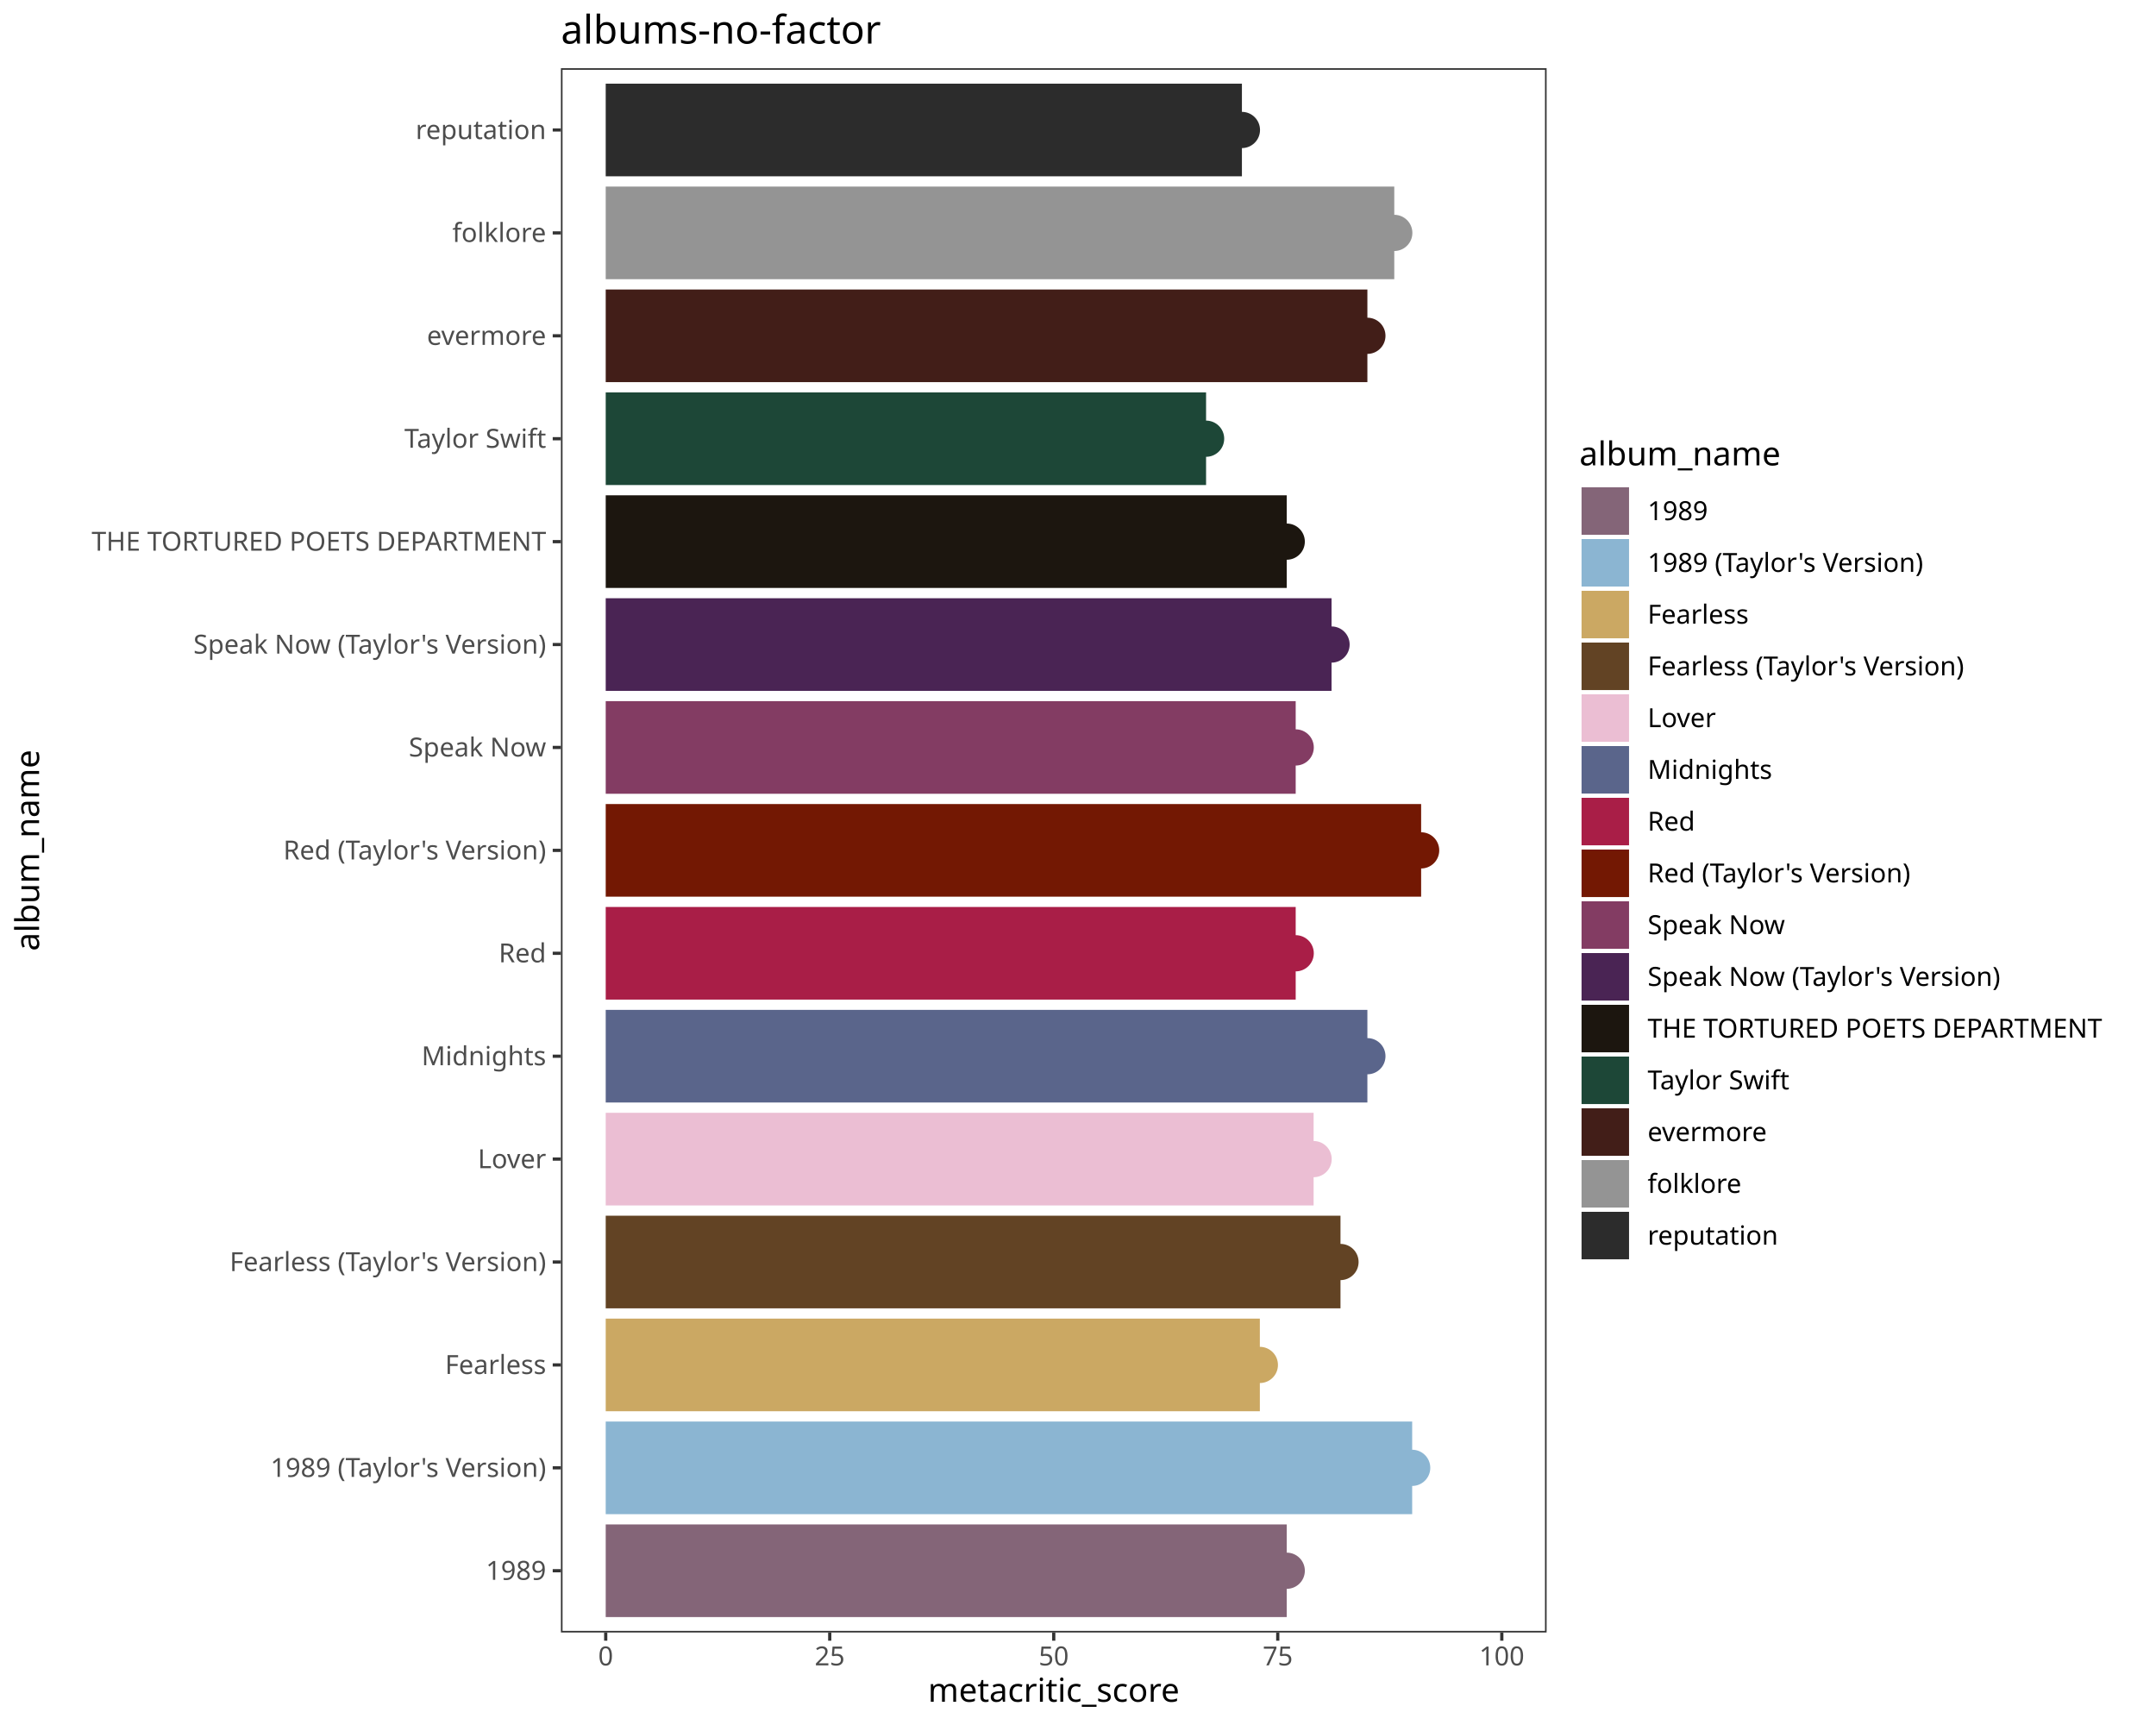
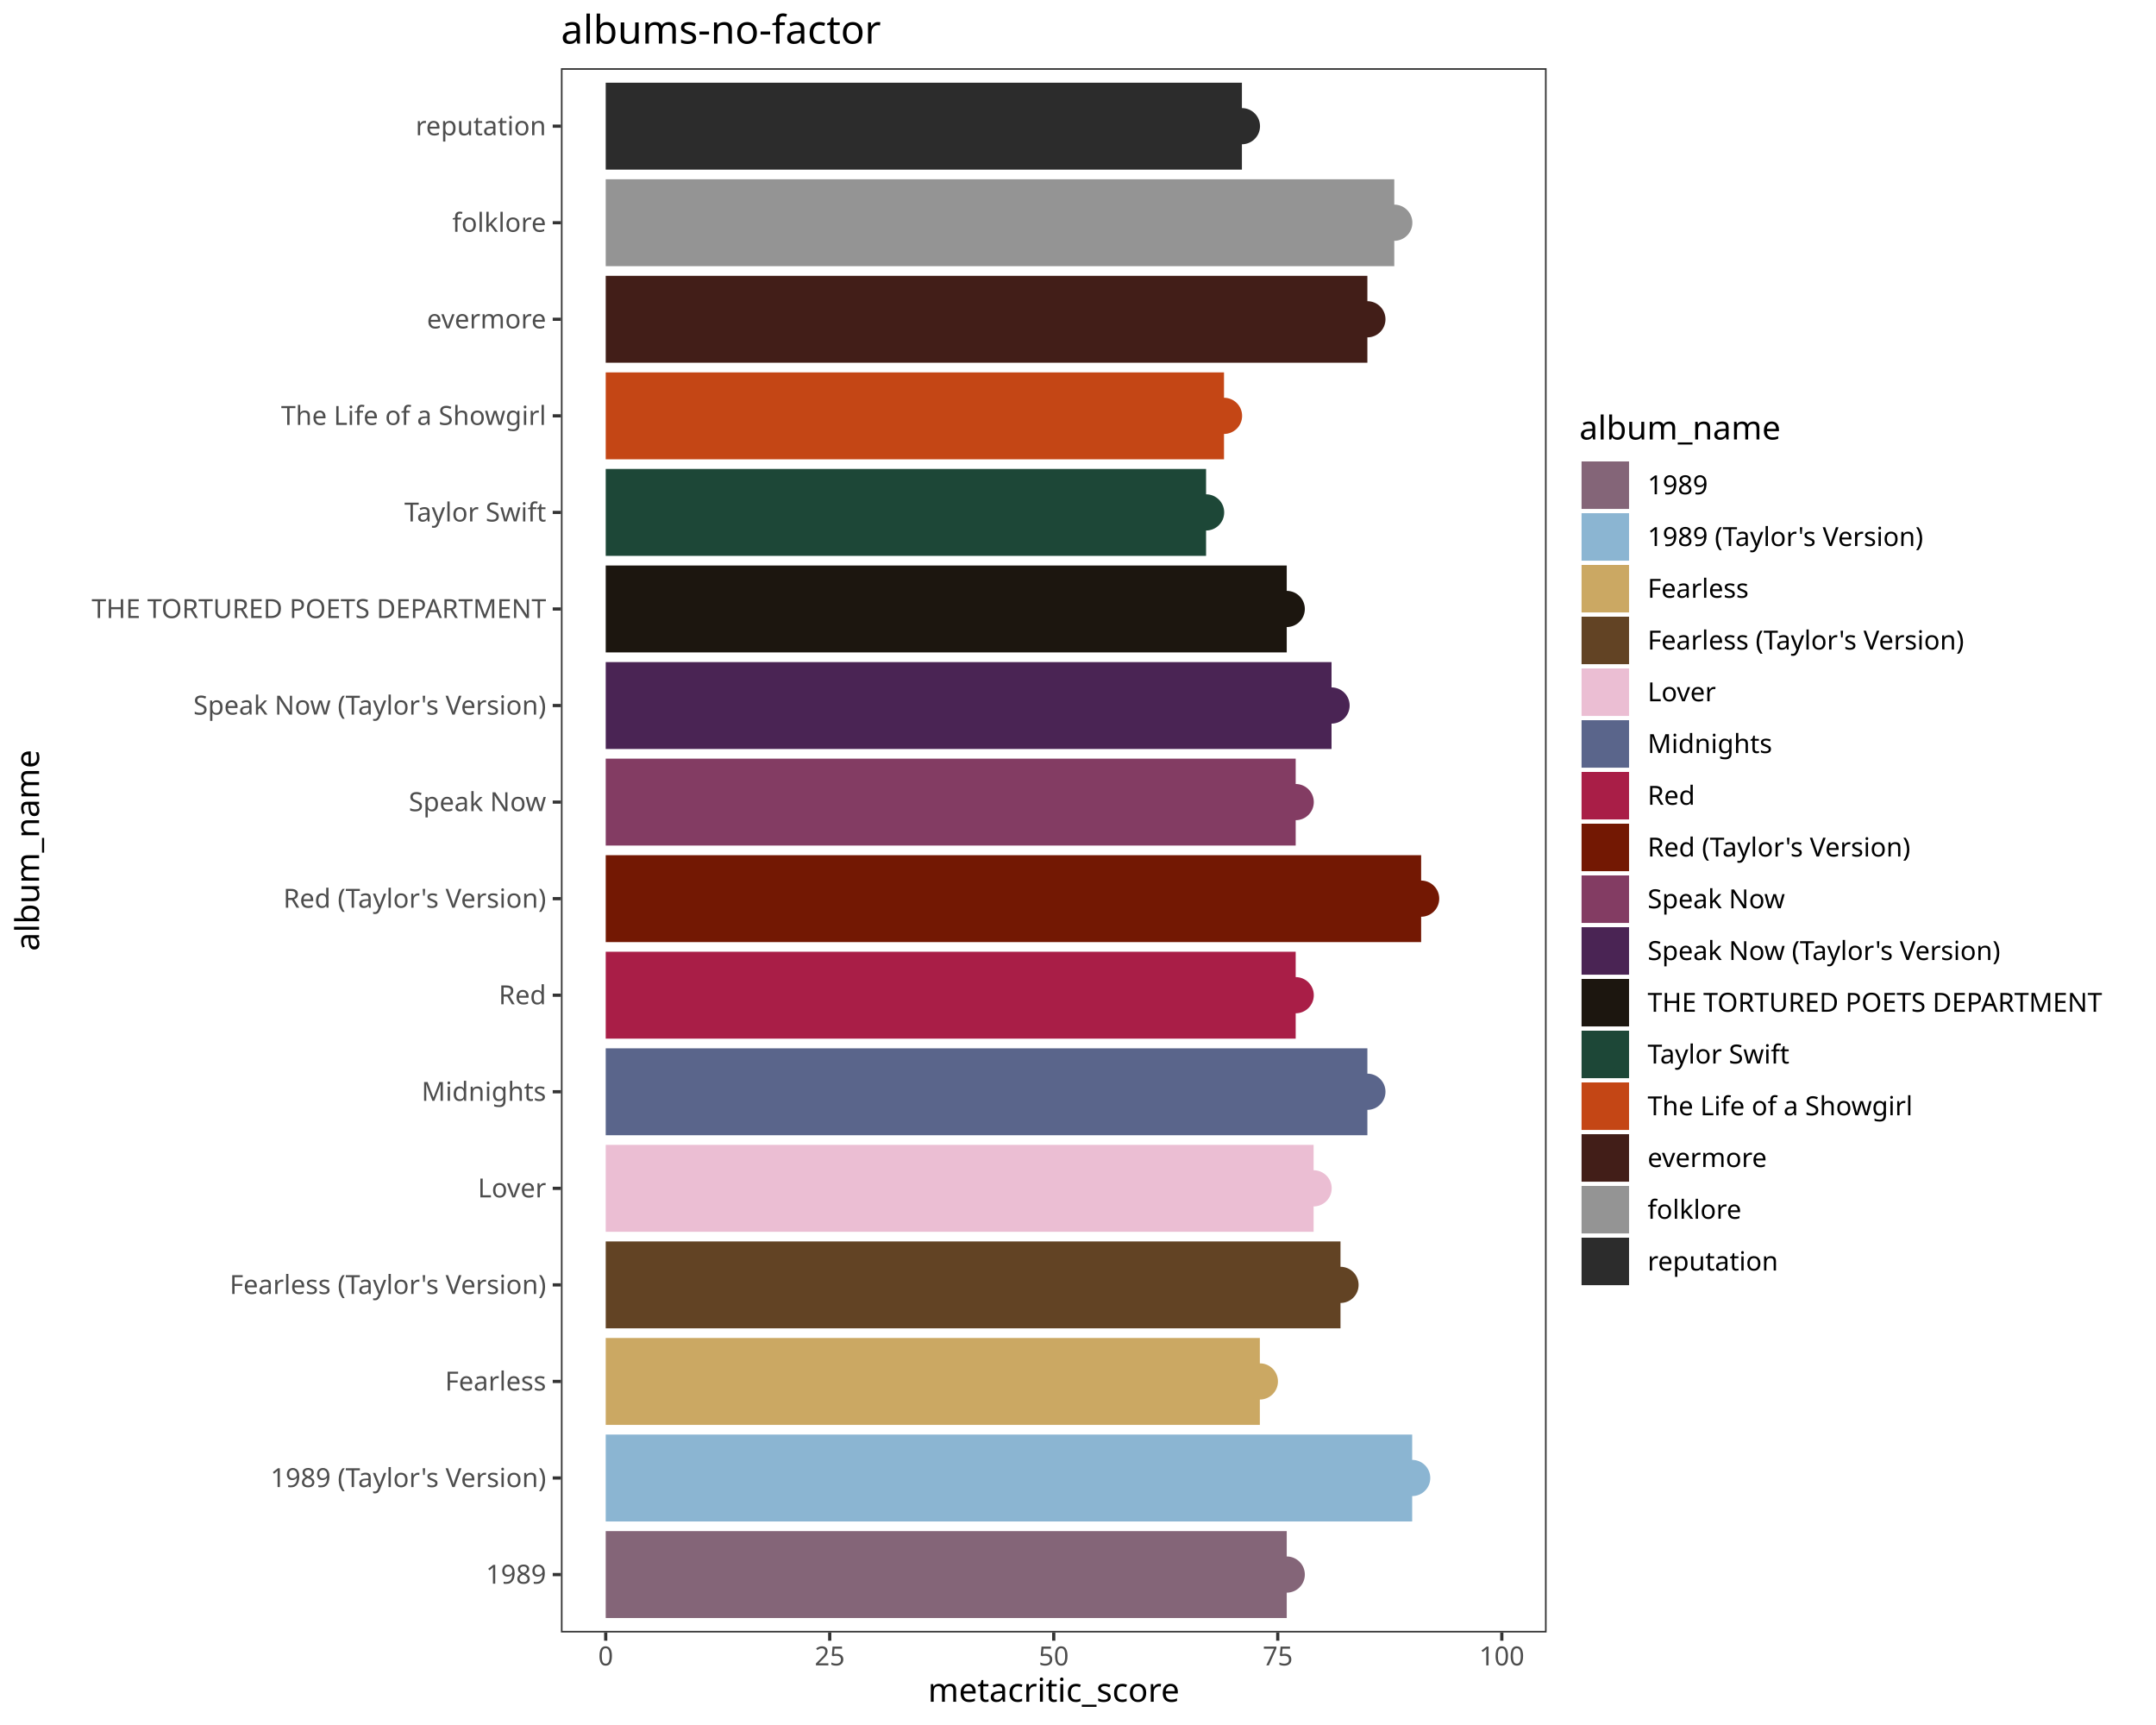
<svg xmlns="http://www.w3.org/2000/svg" class="svglite" data-engine-version="2.0" width="720.00pt" height="576.00pt" viewBox="0 0 720.00 576.00">
  <defs>
    <style type="text/css">
    .svglite line, .svglite polyline, .svglite polygon, .svglite path, .svglite rect, .svglite circle {
      fill: none;
      stroke: #000000;
      stroke-linecap: round;
      stroke-linejoin: round;
      stroke-miterlimit: 10.00;
    }
  </style>
  </defs>
  <rect width="100%" height="100%" style="stroke: none; fill: #FFFFFF;" />
  <defs>
    <clipPath id="cpMC4wMHw3MjAuMDB8MC4wMHw1NzYuMDA=">
      <rect x="0.00" y="0.00" width="720.00" height="576.00" />
    </clipPath>
  </defs>
  <g clip-path="url(#cpMC4wMHw3MjAuMDB8MC4wMHw1NzYuMDA=)">
    <rect x="0.00" y="0.00" width="720.00" height="576.00" style="stroke-width: 1.07; stroke: #FFFFFF; fill: #FFFFFF;" />
  </g>
  <defs>
    <clipPath id="cpMTg3LjMyfDUxNi40OXwyMi43OHw1NDUuMTE=">
      <rect x="187.32" y="22.78" width="329.17" height="522.33" />
    </clipPath>
  </defs>
  <g clip-path="url(#cpMTg3LjMyfDUxNi40OXwyMi43OHw1NDUuMTE=)">
    <rect x="187.32" y="22.78" width="329.17" height="522.33" style="stroke-width: 1.07; stroke: none; fill: #FFFFFF;" />
-     <rect x="202.28" y="131.03" width="200.49" height="30.93" style="stroke-width: 1.07; stroke: none; stroke-linecap: butt; stroke-linejoin: miter; fill: #1D4737;" />
-     <rect x="202.28" y="440.30" width="218.45" height="30.93" style="stroke-width: 1.07; stroke: none; stroke-linecap: butt; stroke-linejoin: miter; fill: #CBA863;" />
-     <rect x="202.28" y="234.12" width="230.42" height="30.93" style="stroke-width: 1.07; stroke: none; stroke-linecap: butt; stroke-linejoin: miter; fill: #833C63;" />
-     <rect x="202.28" y="302.85" width="230.42" height="30.93" style="stroke-width: 1.07; stroke: none; stroke-linecap: butt; stroke-linejoin: miter; fill: #A91E47;" />
-     <rect x="202.28" y="509.03" width="227.43" height="30.93" style="stroke-width: 1.07; stroke: none; stroke-linecap: butt; stroke-linejoin: miter; fill: #846578;" />
-     <rect x="202.28" y="27.94" width="212.46" height="30.93" style="stroke-width: 1.07; stroke: none; stroke-linecap: butt; stroke-linejoin: miter; fill: #2C2C2C;" />
-     <rect x="202.28" y="371.58" width="236.40" height="30.93" style="stroke-width: 1.07; stroke: none; stroke-linecap: butt; stroke-linejoin: miter; fill: #EBBED3;" />
-     <rect x="202.28" y="62.30" width="263.34" height="30.93" style="stroke-width: 1.07; stroke: none; stroke-linecap: butt; stroke-linejoin: miter; fill: #949494;" />
-     <rect x="202.28" y="96.67" width="254.36" height="30.93" style="stroke-width: 1.07; stroke: none; stroke-linecap: butt; stroke-linejoin: miter; fill: #421E18;" />
-     <rect x="202.28" y="405.94" width="245.38" height="30.93" style="stroke-width: 1.07; stroke: none; stroke-linecap: butt; stroke-linejoin: miter; fill: #624324;" />
-     <rect x="202.28" y="268.48" width="272.31" height="30.93" style="stroke-width: 1.07; stroke: none; stroke-linecap: butt; stroke-linejoin: miter; fill: #731803;" />
-     <rect x="202.28" y="337.21" width="254.36" height="30.93" style="stroke-width: 1.07; stroke: none; stroke-linecap: butt; stroke-linejoin: miter; fill: #5A658B;" />
-     <rect x="202.28" y="199.76" width="242.39" height="30.93" style="stroke-width: 1.07; stroke: none; stroke-linecap: butt; stroke-linejoin: miter; fill: #4A2454;" />
-     <rect x="202.28" y="474.67" width="269.32" height="30.93" style="stroke-width: 1.07; stroke: none; stroke-linecap: butt; stroke-linejoin: miter; fill: #8BB5D2;" />
-     <rect x="202.28" y="165.39" width="227.43" height="30.93" style="stroke-width: 1.07; stroke: none; stroke-linecap: butt; stroke-linejoin: miter; fill: #1C160F;" />
-     <circle cx="402.78" cy="146.49" r="5.69" style="stroke-width: 0.71; stroke: #1D4737; fill: #1D4737;" />
-     <circle cx="420.73" cy="455.77" r="5.69" style="stroke-width: 0.71; stroke: #CBA863; fill: #CBA863;" />
-     <circle cx="432.70" cy="249.58" r="5.69" style="stroke-width: 0.71; stroke: #833C63; fill: #833C63;" />
-     <circle cx="432.70" cy="318.31" r="5.69" style="stroke-width: 0.71; stroke: #A91E47; fill: #A91E47;" />
-     <circle cx="429.71" cy="524.49" r="5.69" style="stroke-width: 0.71; stroke: #846578; fill: #846578;" />
-     <circle cx="414.74" cy="43.40" r="5.69" style="stroke-width: 0.71; stroke: #2C2C2C; fill: #2C2C2C;" />
-     <circle cx="438.68" cy="387.04" r="5.69" style="stroke-width: 0.71; stroke: #EBBED3; fill: #EBBED3;" />
-     <circle cx="465.62" cy="77.77" r="5.69" style="stroke-width: 0.71; stroke: #949494; fill: #949494;" />
-     <circle cx="456.64" cy="112.13" r="5.69" style="stroke-width: 0.71; stroke: #421E18; fill: #421E18;" />
-     <circle cx="447.66" cy="421.40" r="5.69" style="stroke-width: 0.71; stroke: #624324; fill: #624324;" />
-     <circle cx="474.59" cy="283.95" r="5.69" style="stroke-width: 0.71; stroke: #731803; fill: #731803;" />
-     <circle cx="456.64" cy="352.68" r="5.69" style="stroke-width: 0.71; stroke: #5A658B; fill: #5A658B;" />
-     <circle cx="444.67" cy="215.22" r="5.69" style="stroke-width: 0.71; stroke: #4A2454; fill: #4A2454;" />
-     <circle cx="471.60" cy="490.13" r="5.69" style="stroke-width: 0.71; stroke: #8BB5D2; fill: #8BB5D2;" />
-     <circle cx="429.71" cy="180.86" r="5.69" style="stroke-width: 0.71; stroke: #1C160F; fill: #1C160F;" />
+     <rect x="202.28" y="156.59" width="200.49" height="29.02" style="stroke-width: 1.07; stroke: none; stroke-linecap: butt; stroke-linejoin: miter; fill: #1D4737;" />
+     <rect x="202.28" y="446.77" width="218.45" height="29.02" style="stroke-width: 1.07; stroke: none; stroke-linecap: butt; stroke-linejoin: miter; fill: #CBA863;" />
+     <rect x="202.28" y="253.32" width="230.42" height="29.02" style="stroke-width: 1.07; stroke: none; stroke-linecap: butt; stroke-linejoin: miter; fill: #833C63;" />
+     <rect x="202.28" y="317.80" width="230.42" height="29.02" style="stroke-width: 1.07; stroke: none; stroke-linecap: butt; stroke-linejoin: miter; fill: #A91E47;" />
+     <rect x="202.28" y="511.26" width="227.43" height="29.02" style="stroke-width: 1.07; stroke: none; stroke-linecap: butt; stroke-linejoin: miter; fill: #846578;" />
+     <rect x="202.28" y="27.62" width="212.46" height="29.02" style="stroke-width: 1.07; stroke: none; stroke-linecap: butt; stroke-linejoin: miter; fill: #2C2C2C;" />
+     <rect x="202.28" y="382.29" width="236.40" height="29.02" style="stroke-width: 1.07; stroke: none; stroke-linecap: butt; stroke-linejoin: miter; fill: #EBBED3;" />
+     <rect x="202.28" y="59.86" width="263.34" height="29.02" style="stroke-width: 1.07; stroke: none; stroke-linecap: butt; stroke-linejoin: miter; fill: #949494;" />
+     <rect x="202.28" y="92.10" width="254.36" height="29.02" style="stroke-width: 1.07; stroke: none; stroke-linecap: butt; stroke-linejoin: miter; fill: #421E18;" />
+     <rect x="202.28" y="414.53" width="245.38" height="29.02" style="stroke-width: 1.07; stroke: none; stroke-linecap: butt; stroke-linejoin: miter; fill: #624324;" />
+     <rect x="202.28" y="285.56" width="272.31" height="29.02" style="stroke-width: 1.07; stroke: none; stroke-linecap: butt; stroke-linejoin: miter; fill: #731803;" />
+     <rect x="202.28" y="350.05" width="254.36" height="29.02" style="stroke-width: 1.07; stroke: none; stroke-linecap: butt; stroke-linejoin: miter; fill: #5A658B;" />
+     <rect x="202.28" y="221.08" width="242.39" height="29.02" style="stroke-width: 1.07; stroke: none; stroke-linecap: butt; stroke-linejoin: miter; fill: #4A2454;" />
+     <rect x="202.28" y="479.02" width="269.32" height="29.02" style="stroke-width: 1.07; stroke: none; stroke-linecap: butt; stroke-linejoin: miter; fill: #8BB5D2;" />
+     <rect x="202.28" y="188.83" width="227.43" height="29.02" style="stroke-width: 1.07; stroke: none; stroke-linecap: butt; stroke-linejoin: miter; fill: #1C160F;" />
+     <rect x="202.28" y="124.35" width="206.48" height="29.02" style="stroke-width: 1.07; stroke: none; stroke-linecap: butt; stroke-linejoin: miter; fill: #C44615;" />
+     <circle cx="402.78" cy="171.10" r="5.69" style="stroke-width: 0.71; stroke: #1D4737; fill: #1D4737;" />
+     <circle cx="420.73" cy="461.28" r="5.69" style="stroke-width: 0.71; stroke: #CBA863; fill: #CBA863;" />
+     <circle cx="432.70" cy="267.83" r="5.69" style="stroke-width: 0.71; stroke: #833C63; fill: #833C63;" />
+     <circle cx="432.70" cy="332.31" r="5.69" style="stroke-width: 0.71; stroke: #A91E47; fill: #A91E47;" />
+     <circle cx="429.71" cy="525.77" r="5.69" style="stroke-width: 0.71; stroke: #846578; fill: #846578;" />
+     <circle cx="414.74" cy="42.13" r="5.69" style="stroke-width: 0.71; stroke: #2C2C2C; fill: #2C2C2C;" />
+     <circle cx="438.68" cy="396.80" r="5.69" style="stroke-width: 0.71; stroke: #EBBED3; fill: #EBBED3;" />
+     <circle cx="465.62" cy="74.37" r="5.69" style="stroke-width: 0.71; stroke: #949494; fill: #949494;" />
+     <circle cx="456.64" cy="106.61" r="5.69" style="stroke-width: 0.71; stroke: #421E18; fill: #421E18;" />
+     <circle cx="447.66" cy="429.04" r="5.69" style="stroke-width: 0.71; stroke: #624324; fill: #624324;" />
+     <circle cx="474.59" cy="300.07" r="5.69" style="stroke-width: 0.71; stroke: #731803; fill: #731803;" />
+     <circle cx="456.64" cy="364.55" r="5.69" style="stroke-width: 0.71; stroke: #5A658B; fill: #5A658B;" />
+     <circle cx="444.67" cy="235.58" r="5.69" style="stroke-width: 0.71; stroke: #4A2454; fill: #4A2454;" />
+     <circle cx="471.60" cy="493.52" r="5.69" style="stroke-width: 0.71; stroke: #8BB5D2; fill: #8BB5D2;" />
+     <circle cx="429.71" cy="203.34" r="5.69" style="stroke-width: 0.71; stroke: #1C160F; fill: #1C160F;" />
+     <circle cx="408.76" cy="138.86" r="5.69" style="stroke-width: 0.71; stroke: #C44615; fill: #C44615;" />
    <rect x="187.32" y="22.78" width="329.17" height="522.33" style="stroke-width: 1.07; stroke: #333333;" />
  </g>
  <g clip-path="url(#cpMC4wMHw3MjAuMDB8MC4wMHw1NzYuMDA=)">
-     <text x="182.39" y="527.52" text-anchor="end" style="font-size: 8.80px; fill: #4D4D4D; font-family: sans;" textLength="19.58px" lengthAdjust="spacingAndGlyphs">1989</text>
-     <text x="182.39" y="493.16" text-anchor="end" style="font-size: 8.80px; fill: #4D4D4D; font-family: sans;" textLength="90.71px" lengthAdjust="spacingAndGlyphs">1989 (Taylor's Version)</text>
-     <text x="182.39" y="458.79" text-anchor="end" style="font-size: 8.80px; fill: #4D4D4D; font-family: sans;" textLength="33.75px" lengthAdjust="spacingAndGlyphs">Fearless</text>
-     <text x="182.39" y="424.43" text-anchor="end" style="font-size: 8.80px; fill: #4D4D4D; font-family: sans;" textLength="104.88px" lengthAdjust="spacingAndGlyphs">Fearless (Taylor's Version)</text>
-     <text x="182.39" y="390.07" text-anchor="end" style="font-size: 8.80px; fill: #4D4D4D; font-family: sans;" textLength="22.02px" lengthAdjust="spacingAndGlyphs">Lover</text>
-     <text x="182.39" y="355.70" text-anchor="end" style="font-size: 8.80px; fill: #4D4D4D; font-family: sans;" textLength="37.67px" lengthAdjust="spacingAndGlyphs">Midnights</text>
-     <text x="182.39" y="321.34" text-anchor="end" style="font-size: 8.80px; fill: #4D4D4D; font-family: sans;" textLength="16.15px" lengthAdjust="spacingAndGlyphs">Red</text>
-     <text x="182.39" y="286.98" text-anchor="end" style="font-size: 8.80px; fill: #4D4D4D; font-family: sans;" textLength="87.27px" lengthAdjust="spacingAndGlyphs">Red (Taylor's Version)</text>
-     <text x="182.39" y="252.61" text-anchor="end" style="font-size: 8.80px; fill: #4D4D4D; font-family: sans;" textLength="45.01px" lengthAdjust="spacingAndGlyphs">Speak Now</text>
-     <text x="182.39" y="218.25" text-anchor="end" style="font-size: 8.80px; fill: #4D4D4D; font-family: sans;" textLength="116.14px" lengthAdjust="spacingAndGlyphs">Speak Now (Taylor's Version)</text>
-     <text x="182.39" y="183.88" text-anchor="end" style="font-size: 8.80px; fill: #4D4D4D; font-family: sans;" textLength="164.31px" lengthAdjust="spacingAndGlyphs">THE TORTURED POETS DEPARTMENT</text>
-     <text x="182.39" y="149.52" text-anchor="end" style="font-size: 8.80px; fill: #4D4D4D; font-family: sans;" textLength="45.97px" lengthAdjust="spacingAndGlyphs">Taylor Swift</text>
-     <text x="182.39" y="115.16" text-anchor="end" style="font-size: 8.80px; fill: #4D4D4D; font-family: sans;" textLength="37.18px" lengthAdjust="spacingAndGlyphs">evermore</text>
-     <text x="182.39" y="80.79" text-anchor="end" style="font-size: 8.80px; fill: #4D4D4D; font-family: sans;" textLength="28.37px" lengthAdjust="spacingAndGlyphs">folklore</text>
-     <text x="182.39" y="46.43" text-anchor="end" style="font-size: 8.80px; fill: #4D4D4D; font-family: sans;" textLength="39.14px" lengthAdjust="spacingAndGlyphs">reputation</text>
-     <polyline points="184.58,524.49 187.32,524.49 " style="stroke-width: 1.07; stroke: #333333; stroke-linecap: butt;" />
-     <polyline points="184.58,490.13 187.32,490.13 " style="stroke-width: 1.07; stroke: #333333; stroke-linecap: butt;" />
-     <polyline points="184.58,455.77 187.32,455.77 " style="stroke-width: 1.07; stroke: #333333; stroke-linecap: butt;" />
-     <polyline points="184.58,421.40 187.32,421.40 " style="stroke-width: 1.07; stroke: #333333; stroke-linecap: butt;" />
-     <polyline points="184.58,387.04 187.32,387.04 " style="stroke-width: 1.07; stroke: #333333; stroke-linecap: butt;" />
-     <polyline points="184.58,352.68 187.32,352.68 " style="stroke-width: 1.07; stroke: #333333; stroke-linecap: butt;" />
-     <polyline points="184.58,318.31 187.32,318.31 " style="stroke-width: 1.07; stroke: #333333; stroke-linecap: butt;" />
-     <polyline points="184.58,283.95 187.32,283.95 " style="stroke-width: 1.07; stroke: #333333; stroke-linecap: butt;" />
-     <polyline points="184.58,249.58 187.32,249.58 " style="stroke-width: 1.07; stroke: #333333; stroke-linecap: butt;" />
-     <polyline points="184.58,215.22 187.32,215.22 " style="stroke-width: 1.07; stroke: #333333; stroke-linecap: butt;" />
-     <polyline points="184.58,180.86 187.32,180.86 " style="stroke-width: 1.07; stroke: #333333; stroke-linecap: butt;" />
-     <polyline points="184.58,146.49 187.32,146.49 " style="stroke-width: 1.07; stroke: #333333; stroke-linecap: butt;" />
-     <polyline points="184.58,112.13 187.32,112.13 " style="stroke-width: 1.07; stroke: #333333; stroke-linecap: butt;" />
-     <polyline points="184.58,77.77 187.32,77.77 " style="stroke-width: 1.07; stroke: #333333; stroke-linecap: butt;" />
-     <polyline points="184.58,43.40 187.32,43.40 " style="stroke-width: 1.07; stroke: #333333; stroke-linecap: butt;" />
+     <text x="182.39" y="528.80" text-anchor="end" style="font-size: 8.80px; fill: #4D4D4D; font-family: sans;" textLength="19.58px" lengthAdjust="spacingAndGlyphs">1989</text>
+     <text x="182.39" y="496.55" text-anchor="end" style="font-size: 8.80px; fill: #4D4D4D; font-family: sans;" textLength="90.71px" lengthAdjust="spacingAndGlyphs">1989 (Taylor's Version)</text>
+     <text x="182.39" y="464.31" text-anchor="end" style="font-size: 8.80px; fill: #4D4D4D; font-family: sans;" textLength="33.75px" lengthAdjust="spacingAndGlyphs">Fearless</text>
+     <text x="182.39" y="432.07" text-anchor="end" style="font-size: 8.80px; fill: #4D4D4D; font-family: sans;" textLength="104.88px" lengthAdjust="spacingAndGlyphs">Fearless (Taylor's Version)</text>
+     <text x="182.39" y="399.82" text-anchor="end" style="font-size: 8.80px; fill: #4D4D4D; font-family: sans;" textLength="22.02px" lengthAdjust="spacingAndGlyphs">Lover</text>
+     <text x="182.39" y="367.58" text-anchor="end" style="font-size: 8.80px; fill: #4D4D4D; font-family: sans;" textLength="37.67px" lengthAdjust="spacingAndGlyphs">Midnights</text>
+     <text x="182.39" y="335.34" text-anchor="end" style="font-size: 8.80px; fill: #4D4D4D; font-family: sans;" textLength="16.15px" lengthAdjust="spacingAndGlyphs">Red</text>
+     <text x="182.39" y="303.10" text-anchor="end" style="font-size: 8.80px; fill: #4D4D4D; font-family: sans;" textLength="87.27px" lengthAdjust="spacingAndGlyphs">Red (Taylor's Version)</text>
+     <text x="182.39" y="270.85" text-anchor="end" style="font-size: 8.80px; fill: #4D4D4D; font-family: sans;" textLength="45.01px" lengthAdjust="spacingAndGlyphs">Speak Now</text>
+     <text x="182.39" y="238.61" text-anchor="end" style="font-size: 8.80px; fill: #4D4D4D; font-family: sans;" textLength="116.14px" lengthAdjust="spacingAndGlyphs">Speak Now (Taylor's Version)</text>
+     <text x="182.39" y="206.37" text-anchor="end" style="font-size: 8.80px; fill: #4D4D4D; font-family: sans;" textLength="164.31px" lengthAdjust="spacingAndGlyphs">THE TORTURED POETS DEPARTMENT</text>
+     <text x="182.39" y="174.13" text-anchor="end" style="font-size: 8.80px; fill: #4D4D4D; font-family: sans;" textLength="45.97px" lengthAdjust="spacingAndGlyphs">Taylor Swift</text>
+     <text x="182.39" y="141.88" text-anchor="end" style="font-size: 8.80px; fill: #4D4D4D; font-family: sans;" textLength="85.11px" lengthAdjust="spacingAndGlyphs">The Life of a Showgirl</text>
+     <text x="182.39" y="109.64" text-anchor="end" style="font-size: 8.80px; fill: #4D4D4D; font-family: sans;" textLength="37.18px" lengthAdjust="spacingAndGlyphs">evermore</text>
+     <text x="182.39" y="77.40" text-anchor="end" style="font-size: 8.80px; fill: #4D4D4D; font-family: sans;" textLength="28.37px" lengthAdjust="spacingAndGlyphs">folklore</text>
+     <text x="182.39" y="45.16" text-anchor="end" style="font-size: 8.80px; fill: #4D4D4D; font-family: sans;" textLength="39.14px" lengthAdjust="spacingAndGlyphs">reputation</text>
+     <polyline points="184.58,525.77 187.32,525.77 " style="stroke-width: 1.07; stroke: #333333; stroke-linecap: butt;" />
+     <polyline points="184.58,493.52 187.32,493.52 " style="stroke-width: 1.07; stroke: #333333; stroke-linecap: butt;" />
+     <polyline points="184.58,461.28 187.32,461.28 " style="stroke-width: 1.07; stroke: #333333; stroke-linecap: butt;" />
+     <polyline points="184.58,429.04 187.32,429.04 " style="stroke-width: 1.07; stroke: #333333; stroke-linecap: butt;" />
+     <polyline points="184.58,396.80 187.32,396.80 " style="stroke-width: 1.07; stroke: #333333; stroke-linecap: butt;" />
+     <polyline points="184.58,364.55 187.32,364.55 " style="stroke-width: 1.07; stroke: #333333; stroke-linecap: butt;" />
+     <polyline points="184.58,332.31 187.32,332.31 " style="stroke-width: 1.07; stroke: #333333; stroke-linecap: butt;" />
+     <polyline points="184.58,300.07 187.32,300.07 " style="stroke-width: 1.07; stroke: #333333; stroke-linecap: butt;" />
+     <polyline points="184.58,267.83 187.32,267.83 " style="stroke-width: 1.07; stroke: #333333; stroke-linecap: butt;" />
+     <polyline points="184.58,235.58 187.32,235.58 " style="stroke-width: 1.07; stroke: #333333; stroke-linecap: butt;" />
+     <polyline points="184.58,203.34 187.32,203.34 " style="stroke-width: 1.07; stroke: #333333; stroke-linecap: butt;" />
+     <polyline points="184.58,171.10 187.32,171.10 " style="stroke-width: 1.07; stroke: #333333; stroke-linecap: butt;" />
+     <polyline points="184.58,138.86 187.32,138.86 " style="stroke-width: 1.07; stroke: #333333; stroke-linecap: butt;" />
+     <polyline points="184.58,106.61 187.32,106.61 " style="stroke-width: 1.07; stroke: #333333; stroke-linecap: butt;" />
+     <polyline points="184.58,74.37 187.32,74.37 " style="stroke-width: 1.07; stroke: #333333; stroke-linecap: butt;" />
+     <polyline points="184.58,42.13 187.32,42.13 " style="stroke-width: 1.07; stroke: #333333; stroke-linecap: butt;" />
    <polyline points="202.28,547.85 202.28,545.11 " style="stroke-width: 1.07; stroke: #333333; stroke-linecap: butt;" />
    <polyline points="277.09,547.85 277.09,545.11 " style="stroke-width: 1.07; stroke: #333333; stroke-linecap: butt;" />
    <polyline points="351.90,547.85 351.90,545.11 " style="stroke-width: 1.07; stroke: #333333; stroke-linecap: butt;" />
    <polyline points="426.71,547.85 426.71,545.11 " style="stroke-width: 1.07; stroke: #333333; stroke-linecap: butt;" />
    <polyline points="501.53,547.85 501.53,545.11 " style="stroke-width: 1.07; stroke: #333333; stroke-linecap: butt;" />
    <text x="202.28" y="556.10" text-anchor="middle" style="font-size: 8.80px; fill: #4D4D4D; font-family: sans;" textLength="4.89px" lengthAdjust="spacingAndGlyphs">0</text>
    <text x="277.09" y="556.10" text-anchor="middle" style="font-size: 8.80px; fill: #4D4D4D; font-family: sans;" textLength="9.79px" lengthAdjust="spacingAndGlyphs">25</text>
    <text x="351.90" y="556.10" text-anchor="middle" style="font-size: 8.80px; fill: #4D4D4D; font-family: sans;" textLength="9.79px" lengthAdjust="spacingAndGlyphs">50</text>
    <text x="426.71" y="556.10" text-anchor="middle" style="font-size: 8.80px; fill: #4D4D4D; font-family: sans;" textLength="9.79px" lengthAdjust="spacingAndGlyphs">75</text>
    <text x="501.53" y="556.10" text-anchor="middle" style="font-size: 8.80px; fill: #4D4D4D; font-family: sans;" textLength="14.68px" lengthAdjust="spacingAndGlyphs">100</text>
    <text x="351.90" y="568.24" text-anchor="middle" style="font-size: 11.00px; font-family: sans;" textLength="80.10px" lengthAdjust="spacingAndGlyphs">metacritic_score</text>
    <text transform="translate(13.05,283.95) rotate(-90)" text-anchor="middle" style="font-size: 11.00px; font-family: sans;" textLength="63.60px" lengthAdjust="spacingAndGlyphs">album_name</text>
-     <rect x="527.45" y="146.68" width="187.07" height="274.53" style="stroke-width: 1.07; stroke: none; fill: #FFFFFF;" />
-     <text x="527.45" y="155.39" style="font-size: 11.00px; font-family: sans;" textLength="63.60px" lengthAdjust="spacingAndGlyphs">album_name</text>
-     <rect x="527.45" y="162.01" width="17.28" height="17.28" style="stroke-width: 1.07; stroke: none; fill: #FFFFFF;" />
-     <rect x="528.16" y="162.72" width="15.86" height="15.86" style="stroke-width: 1.07; stroke: none; stroke-linecap: butt; stroke-linejoin: miter; fill: #846578;" />
-     <circle cx="536.09" cy="170.65" r="5.69" style="stroke-width: 0.71; stroke: #846578; fill: #846578;" />
-     <rect x="527.45" y="179.29" width="17.28" height="17.28" style="stroke-width: 1.07; stroke: none; fill: #FFFFFF;" />
-     <rect x="528.16" y="180.00" width="15.86" height="15.86" style="stroke-width: 1.07; stroke: none; stroke-linecap: butt; stroke-linejoin: miter; fill: #8BB5D2;" />
-     <circle cx="536.09" cy="187.93" r="5.69" style="stroke-width: 0.71; stroke: #8BB5D2; fill: #8BB5D2;" />
-     <rect x="527.45" y="196.57" width="17.28" height="17.28" style="stroke-width: 1.07; stroke: none; fill: #FFFFFF;" />
-     <rect x="528.16" y="197.28" width="15.86" height="15.86" style="stroke-width: 1.07; stroke: none; stroke-linecap: butt; stroke-linejoin: miter; fill: #CBA863;" />
-     <circle cx="536.09" cy="205.21" r="5.69" style="stroke-width: 0.71; stroke: #CBA863; fill: #CBA863;" />
-     <rect x="527.45" y="213.85" width="17.28" height="17.28" style="stroke-width: 1.07; stroke: none; fill: #FFFFFF;" />
-     <rect x="528.16" y="214.56" width="15.86" height="15.86" style="stroke-width: 1.07; stroke: none; stroke-linecap: butt; stroke-linejoin: miter; fill: #624324;" />
-     <circle cx="536.09" cy="222.49" r="5.69" style="stroke-width: 0.71; stroke: #624324; fill: #624324;" />
-     <rect x="527.45" y="231.13" width="17.28" height="17.28" style="stroke-width: 1.07; stroke: none; fill: #FFFFFF;" />
-     <rect x="528.16" y="231.84" width="15.86" height="15.86" style="stroke-width: 1.07; stroke: none; stroke-linecap: butt; stroke-linejoin: miter; fill: #EBBED3;" />
-     <circle cx="536.09" cy="239.77" r="5.69" style="stroke-width: 0.71; stroke: #EBBED3; fill: #EBBED3;" />
-     <rect x="527.45" y="248.41" width="17.28" height="17.28" style="stroke-width: 1.07; stroke: none; fill: #FFFFFF;" />
-     <rect x="528.16" y="249.12" width="15.86" height="15.86" style="stroke-width: 1.07; stroke: none; stroke-linecap: butt; stroke-linejoin: miter; fill: #5A658B;" />
-     <circle cx="536.09" cy="257.05" r="5.69" style="stroke-width: 0.71; stroke: #5A658B; fill: #5A658B;" />
-     <rect x="527.45" y="265.69" width="17.28" height="17.28" style="stroke-width: 1.07; stroke: none; fill: #FFFFFF;" />
-     <rect x="528.16" y="266.40" width="15.86" height="15.86" style="stroke-width: 1.07; stroke: none; stroke-linecap: butt; stroke-linejoin: miter; fill: #A91E47;" />
-     <circle cx="536.09" cy="274.33" r="5.69" style="stroke-width: 0.71; stroke: #A91E47; fill: #A91E47;" />
-     <rect x="527.45" y="282.97" width="17.28" height="17.28" style="stroke-width: 1.07; stroke: none; fill: #FFFFFF;" />
-     <rect x="528.16" y="283.68" width="15.86" height="15.86" style="stroke-width: 1.07; stroke: none; stroke-linecap: butt; stroke-linejoin: miter; fill: #731803;" />
-     <circle cx="536.09" cy="291.61" r="5.69" style="stroke-width: 0.71; stroke: #731803; fill: #731803;" />
-     <rect x="527.45" y="300.25" width="17.28" height="17.28" style="stroke-width: 1.07; stroke: none; fill: #FFFFFF;" />
-     <rect x="528.16" y="300.96" width="15.86" height="15.86" style="stroke-width: 1.07; stroke: none; stroke-linecap: butt; stroke-linejoin: miter; fill: #833C63;" />
-     <circle cx="536.09" cy="308.89" r="5.69" style="stroke-width: 0.71; stroke: #833C63; fill: #833C63;" />
-     <rect x="527.45" y="317.53" width="17.28" height="17.28" style="stroke-width: 1.07; stroke: none; fill: #FFFFFF;" />
-     <rect x="528.16" y="318.24" width="15.86" height="15.86" style="stroke-width: 1.07; stroke: none; stroke-linecap: butt; stroke-linejoin: miter; fill: #4A2454;" />
-     <circle cx="536.09" cy="326.17" r="5.69" style="stroke-width: 0.71; stroke: #4A2454; fill: #4A2454;" />
-     <rect x="527.45" y="334.81" width="17.28" height="17.28" style="stroke-width: 1.07; stroke: none; fill: #FFFFFF;" />
-     <rect x="528.16" y="335.52" width="15.86" height="15.86" style="stroke-width: 1.07; stroke: none; stroke-linecap: butt; stroke-linejoin: miter; fill: #1C160F;" />
-     <circle cx="536.09" cy="343.45" r="5.69" style="stroke-width: 0.71; stroke: #1C160F; fill: #1C160F;" />
-     <rect x="527.45" y="352.09" width="17.28" height="17.28" style="stroke-width: 1.07; stroke: none; fill: #FFFFFF;" />
-     <rect x="528.16" y="352.80" width="15.86" height="15.86" style="stroke-width: 1.07; stroke: none; stroke-linecap: butt; stroke-linejoin: miter; fill: #1D4737;" />
-     <circle cx="536.09" cy="360.73" r="5.69" style="stroke-width: 0.71; stroke: #1D4737; fill: #1D4737;" />
-     <rect x="527.45" y="369.37" width="17.28" height="17.28" style="stroke-width: 1.07; stroke: none; fill: #FFFFFF;" />
-     <rect x="528.16" y="370.08" width="15.86" height="15.86" style="stroke-width: 1.07; stroke: none; stroke-linecap: butt; stroke-linejoin: miter; fill: #421E18;" />
-     <circle cx="536.09" cy="378.01" r="5.69" style="stroke-width: 0.71; stroke: #421E18; fill: #421E18;" />
-     <rect x="527.45" y="386.65" width="17.28" height="17.28" style="stroke-width: 1.07; stroke: none; fill: #FFFFFF;" />
-     <rect x="528.16" y="387.36" width="15.86" height="15.86" style="stroke-width: 1.07; stroke: none; stroke-linecap: butt; stroke-linejoin: miter; fill: #949494;" />
-     <circle cx="536.09" cy="395.29" r="5.69" style="stroke-width: 0.71; stroke: #949494; fill: #949494;" />
-     <rect x="527.45" y="403.93" width="17.28" height="17.28" style="stroke-width: 1.07; stroke: none; fill: #FFFFFF;" />
-     <rect x="528.16" y="404.64" width="15.86" height="15.86" style="stroke-width: 1.07; stroke: none; stroke-linecap: butt; stroke-linejoin: miter; fill: #2C2C2C;" />
-     <circle cx="536.09" cy="412.57" r="5.69" style="stroke-width: 0.71; stroke: #2C2C2C; fill: #2C2C2C;" />
-     <text x="550.21" y="173.68" style="font-size: 8.80px; font-family: sans;" textLength="19.58px" lengthAdjust="spacingAndGlyphs">1989</text>
-     <text x="550.21" y="190.96" style="font-size: 8.80px; font-family: sans;" textLength="90.71px" lengthAdjust="spacingAndGlyphs">1989 (Taylor's Version)</text>
-     <text x="550.21" y="208.24" style="font-size: 8.80px; font-family: sans;" textLength="33.75px" lengthAdjust="spacingAndGlyphs">Fearless</text>
-     <text x="550.21" y="225.52" style="font-size: 8.80px; font-family: sans;" textLength="104.88px" lengthAdjust="spacingAndGlyphs">Fearless (Taylor's Version)</text>
-     <text x="550.21" y="242.80" style="font-size: 8.80px; font-family: sans;" textLength="22.02px" lengthAdjust="spacingAndGlyphs">Lover</text>
-     <text x="550.21" y="260.08" style="font-size: 8.80px; font-family: sans;" textLength="37.67px" lengthAdjust="spacingAndGlyphs">Midnights</text>
-     <text x="550.21" y="277.36" style="font-size: 8.80px; font-family: sans;" textLength="16.15px" lengthAdjust="spacingAndGlyphs">Red</text>
-     <text x="550.21" y="294.64" style="font-size: 8.80px; font-family: sans;" textLength="87.27px" lengthAdjust="spacingAndGlyphs">Red (Taylor's Version)</text>
-     <text x="550.21" y="311.92" style="font-size: 8.80px; font-family: sans;" textLength="45.01px" lengthAdjust="spacingAndGlyphs">Speak Now</text>
-     <text x="550.21" y="329.20" style="font-size: 8.80px; font-family: sans;" textLength="116.14px" lengthAdjust="spacingAndGlyphs">Speak Now (Taylor's Version)</text>
-     <text x="550.21" y="346.48" style="font-size: 8.80px; font-family: sans;" textLength="164.31px" lengthAdjust="spacingAndGlyphs">THE TORTURED POETS DEPARTMENT</text>
-     <text x="550.21" y="363.76" style="font-size: 8.80px; font-family: sans;" textLength="45.97px" lengthAdjust="spacingAndGlyphs">Taylor Swift</text>
-     <text x="550.21" y="381.04" style="font-size: 8.80px; font-family: sans;" textLength="37.18px" lengthAdjust="spacingAndGlyphs">evermore</text>
-     <text x="550.21" y="398.32" style="font-size: 8.80px; font-family: sans;" textLength="28.37px" lengthAdjust="spacingAndGlyphs">folklore</text>
-     <text x="550.21" y="415.60" style="font-size: 8.80px; font-family: sans;" textLength="39.14px" lengthAdjust="spacingAndGlyphs">reputation</text>
+     <rect x="527.45" y="138.04" width="187.07" height="291.81" style="stroke-width: 1.07; stroke: none; fill: #FFFFFF;" />
+     <text x="527.45" y="146.75" style="font-size: 11.00px; font-family: sans;" textLength="63.60px" lengthAdjust="spacingAndGlyphs">album_name</text>
+     <rect x="527.45" y="153.37" width="17.28" height="17.28" style="stroke-width: 1.07; stroke: none; fill: #FFFFFF;" />
+     <rect x="528.16" y="154.08" width="15.86" height="15.86" style="stroke-width: 1.07; stroke: none; stroke-linecap: butt; stroke-linejoin: miter; fill: #846578;" />
+     <circle cx="536.09" cy="162.01" r="5.69" style="stroke-width: 0.71; stroke: #846578; fill: #846578;" />
+     <rect x="527.45" y="170.65" width="17.28" height="17.28" style="stroke-width: 1.07; stroke: none; fill: #FFFFFF;" />
+     <rect x="528.16" y="171.36" width="15.86" height="15.86" style="stroke-width: 1.07; stroke: none; stroke-linecap: butt; stroke-linejoin: miter; fill: #8BB5D2;" />
+     <circle cx="536.09" cy="179.29" r="5.69" style="stroke-width: 0.71; stroke: #8BB5D2; fill: #8BB5D2;" />
+     <rect x="527.45" y="187.93" width="17.28" height="17.28" style="stroke-width: 1.07; stroke: none; fill: #FFFFFF;" />
+     <rect x="528.16" y="188.64" width="15.86" height="15.86" style="stroke-width: 1.07; stroke: none; stroke-linecap: butt; stroke-linejoin: miter; fill: #CBA863;" />
+     <circle cx="536.09" cy="196.57" r="5.69" style="stroke-width: 0.71; stroke: #CBA863; fill: #CBA863;" />
+     <rect x="527.45" y="205.21" width="17.28" height="17.28" style="stroke-width: 1.07; stroke: none; fill: #FFFFFF;" />
+     <rect x="528.16" y="205.92" width="15.86" height="15.86" style="stroke-width: 1.07; stroke: none; stroke-linecap: butt; stroke-linejoin: miter; fill: #624324;" />
+     <circle cx="536.09" cy="213.85" r="5.69" style="stroke-width: 0.71; stroke: #624324; fill: #624324;" />
+     <rect x="527.45" y="222.49" width="17.28" height="17.28" style="stroke-width: 1.07; stroke: none; fill: #FFFFFF;" />
+     <rect x="528.16" y="223.20" width="15.86" height="15.86" style="stroke-width: 1.07; stroke: none; stroke-linecap: butt; stroke-linejoin: miter; fill: #EBBED3;" />
+     <circle cx="536.09" cy="231.13" r="5.69" style="stroke-width: 0.71; stroke: #EBBED3; fill: #EBBED3;" />
+     <rect x="527.45" y="239.77" width="17.28" height="17.28" style="stroke-width: 1.07; stroke: none; fill: #FFFFFF;" />
+     <rect x="528.16" y="240.48" width="15.86" height="15.86" style="stroke-width: 1.07; stroke: none; stroke-linecap: butt; stroke-linejoin: miter; fill: #5A658B;" />
+     <circle cx="536.09" cy="248.41" r="5.69" style="stroke-width: 0.71; stroke: #5A658B; fill: #5A658B;" />
+     <rect x="527.45" y="257.05" width="17.28" height="17.28" style="stroke-width: 1.07; stroke: none; fill: #FFFFFF;" />
+     <rect x="528.16" y="257.76" width="15.86" height="15.86" style="stroke-width: 1.07; stroke: none; stroke-linecap: butt; stroke-linejoin: miter; fill: #A91E47;" />
+     <circle cx="536.09" cy="265.69" r="5.69" style="stroke-width: 0.71; stroke: #A91E47; fill: #A91E47;" />
+     <rect x="527.45" y="274.33" width="17.28" height="17.28" style="stroke-width: 1.07; stroke: none; fill: #FFFFFF;" />
+     <rect x="528.16" y="275.04" width="15.86" height="15.86" style="stroke-width: 1.07; stroke: none; stroke-linecap: butt; stroke-linejoin: miter; fill: #731803;" />
+     <circle cx="536.09" cy="282.97" r="5.69" style="stroke-width: 0.71; stroke: #731803; fill: #731803;" />
+     <rect x="527.45" y="291.61" width="17.28" height="17.28" style="stroke-width: 1.07; stroke: none; fill: #FFFFFF;" />
+     <rect x="528.16" y="292.32" width="15.86" height="15.86" style="stroke-width: 1.07; stroke: none; stroke-linecap: butt; stroke-linejoin: miter; fill: #833C63;" />
+     <circle cx="536.09" cy="300.25" r="5.69" style="stroke-width: 0.71; stroke: #833C63; fill: #833C63;" />
+     <rect x="527.45" y="308.89" width="17.28" height="17.28" style="stroke-width: 1.07; stroke: none; fill: #FFFFFF;" />
+     <rect x="528.16" y="309.60" width="15.86" height="15.86" style="stroke-width: 1.07; stroke: none; stroke-linecap: butt; stroke-linejoin: miter; fill: #4A2454;" />
+     <circle cx="536.09" cy="317.53" r="5.69" style="stroke-width: 0.71; stroke: #4A2454; fill: #4A2454;" />
+     <rect x="527.45" y="326.17" width="17.28" height="17.28" style="stroke-width: 1.07; stroke: none; fill: #FFFFFF;" />
+     <rect x="528.16" y="326.88" width="15.86" height="15.86" style="stroke-width: 1.07; stroke: none; stroke-linecap: butt; stroke-linejoin: miter; fill: #1C160F;" />
+     <circle cx="536.09" cy="334.81" r="5.69" style="stroke-width: 0.71; stroke: #1C160F; fill: #1C160F;" />
+     <rect x="527.45" y="343.45" width="17.28" height="17.28" style="stroke-width: 1.07; stroke: none; fill: #FFFFFF;" />
+     <rect x="528.16" y="344.16" width="15.86" height="15.86" style="stroke-width: 1.07; stroke: none; stroke-linecap: butt; stroke-linejoin: miter; fill: #1D4737;" />
+     <circle cx="536.09" cy="352.09" r="5.69" style="stroke-width: 0.71; stroke: #1D4737; fill: #1D4737;" />
+     <rect x="527.45" y="360.73" width="17.28" height="17.28" style="stroke-width: 1.07; stroke: none; fill: #FFFFFF;" />
+     <rect x="528.16" y="361.44" width="15.86" height="15.86" style="stroke-width: 1.07; stroke: none; stroke-linecap: butt; stroke-linejoin: miter; fill: #C44615;" />
+     <circle cx="536.09" cy="369.37" r="5.69" style="stroke-width: 0.71; stroke: #C44615; fill: #C44615;" />
+     <rect x="527.45" y="378.01" width="17.28" height="17.28" style="stroke-width: 1.07; stroke: none; fill: #FFFFFF;" />
+     <rect x="528.16" y="378.72" width="15.86" height="15.86" style="stroke-width: 1.07; stroke: none; stroke-linecap: butt; stroke-linejoin: miter; fill: #421E18;" />
+     <circle cx="536.09" cy="386.65" r="5.69" style="stroke-width: 0.71; stroke: #421E18; fill: #421E18;" />
+     <rect x="527.45" y="395.29" width="17.28" height="17.28" style="stroke-width: 1.07; stroke: none; fill: #FFFFFF;" />
+     <rect x="528.16" y="396.00" width="15.86" height="15.86" style="stroke-width: 1.07; stroke: none; stroke-linecap: butt; stroke-linejoin: miter; fill: #949494;" />
+     <circle cx="536.09" cy="403.93" r="5.69" style="stroke-width: 0.71; stroke: #949494; fill: #949494;" />
+     <rect x="527.45" y="412.57" width="17.28" height="17.28" style="stroke-width: 1.07; stroke: none; fill: #FFFFFF;" />
+     <rect x="528.16" y="413.28" width="15.86" height="15.86" style="stroke-width: 1.07; stroke: none; stroke-linecap: butt; stroke-linejoin: miter; fill: #2C2C2C;" />
+     <circle cx="536.09" cy="421.21" r="5.69" style="stroke-width: 0.71; stroke: #2C2C2C; fill: #2C2C2C;" />
+     <text x="550.21" y="165.04" style="font-size: 8.80px; font-family: sans;" textLength="19.58px" lengthAdjust="spacingAndGlyphs">1989</text>
+     <text x="550.21" y="182.32" style="font-size: 8.80px; font-family: sans;" textLength="90.71px" lengthAdjust="spacingAndGlyphs">1989 (Taylor's Version)</text>
+     <text x="550.21" y="199.60" style="font-size: 8.80px; font-family: sans;" textLength="33.75px" lengthAdjust="spacingAndGlyphs">Fearless</text>
+     <text x="550.21" y="216.88" style="font-size: 8.80px; font-family: sans;" textLength="104.88px" lengthAdjust="spacingAndGlyphs">Fearless (Taylor's Version)</text>
+     <text x="550.21" y="234.16" style="font-size: 8.80px; font-family: sans;" textLength="22.02px" lengthAdjust="spacingAndGlyphs">Lover</text>
+     <text x="550.21" y="251.44" style="font-size: 8.80px; font-family: sans;" textLength="37.67px" lengthAdjust="spacingAndGlyphs">Midnights</text>
+     <text x="550.21" y="268.72" style="font-size: 8.80px; font-family: sans;" textLength="16.15px" lengthAdjust="spacingAndGlyphs">Red</text>
+     <text x="550.21" y="286.00" style="font-size: 8.80px; font-family: sans;" textLength="87.27px" lengthAdjust="spacingAndGlyphs">Red (Taylor's Version)</text>
+     <text x="550.21" y="303.28" style="font-size: 8.80px; font-family: sans;" textLength="45.01px" lengthAdjust="spacingAndGlyphs">Speak Now</text>
+     <text x="550.21" y="320.56" style="font-size: 8.80px; font-family: sans;" textLength="116.14px" lengthAdjust="spacingAndGlyphs">Speak Now (Taylor's Version)</text>
+     <text x="550.21" y="337.84" style="font-size: 8.80px; font-family: sans;" textLength="164.31px" lengthAdjust="spacingAndGlyphs">THE TORTURED POETS DEPARTMENT</text>
+     <text x="550.21" y="355.12" style="font-size: 8.80px; font-family: sans;" textLength="45.97px" lengthAdjust="spacingAndGlyphs">Taylor Swift</text>
+     <text x="550.21" y="372.40" style="font-size: 8.80px; font-family: sans;" textLength="85.11px" lengthAdjust="spacingAndGlyphs">The Life of a Showgirl</text>
+     <text x="550.21" y="389.68" style="font-size: 8.80px; font-family: sans;" textLength="37.18px" lengthAdjust="spacingAndGlyphs">evermore</text>
+     <text x="550.21" y="406.96" style="font-size: 8.80px; font-family: sans;" textLength="28.37px" lengthAdjust="spacingAndGlyphs">folklore</text>
+     <text x="550.21" y="424.24" style="font-size: 8.80px; font-family: sans;" textLength="39.14px" lengthAdjust="spacingAndGlyphs">reputation</text>
    <text x="187.32" y="14.56" style="font-size: 13.20px; font-family: sans;" textLength="99.06px" lengthAdjust="spacingAndGlyphs">albums-no-factor</text>
  </g>
</svg>
